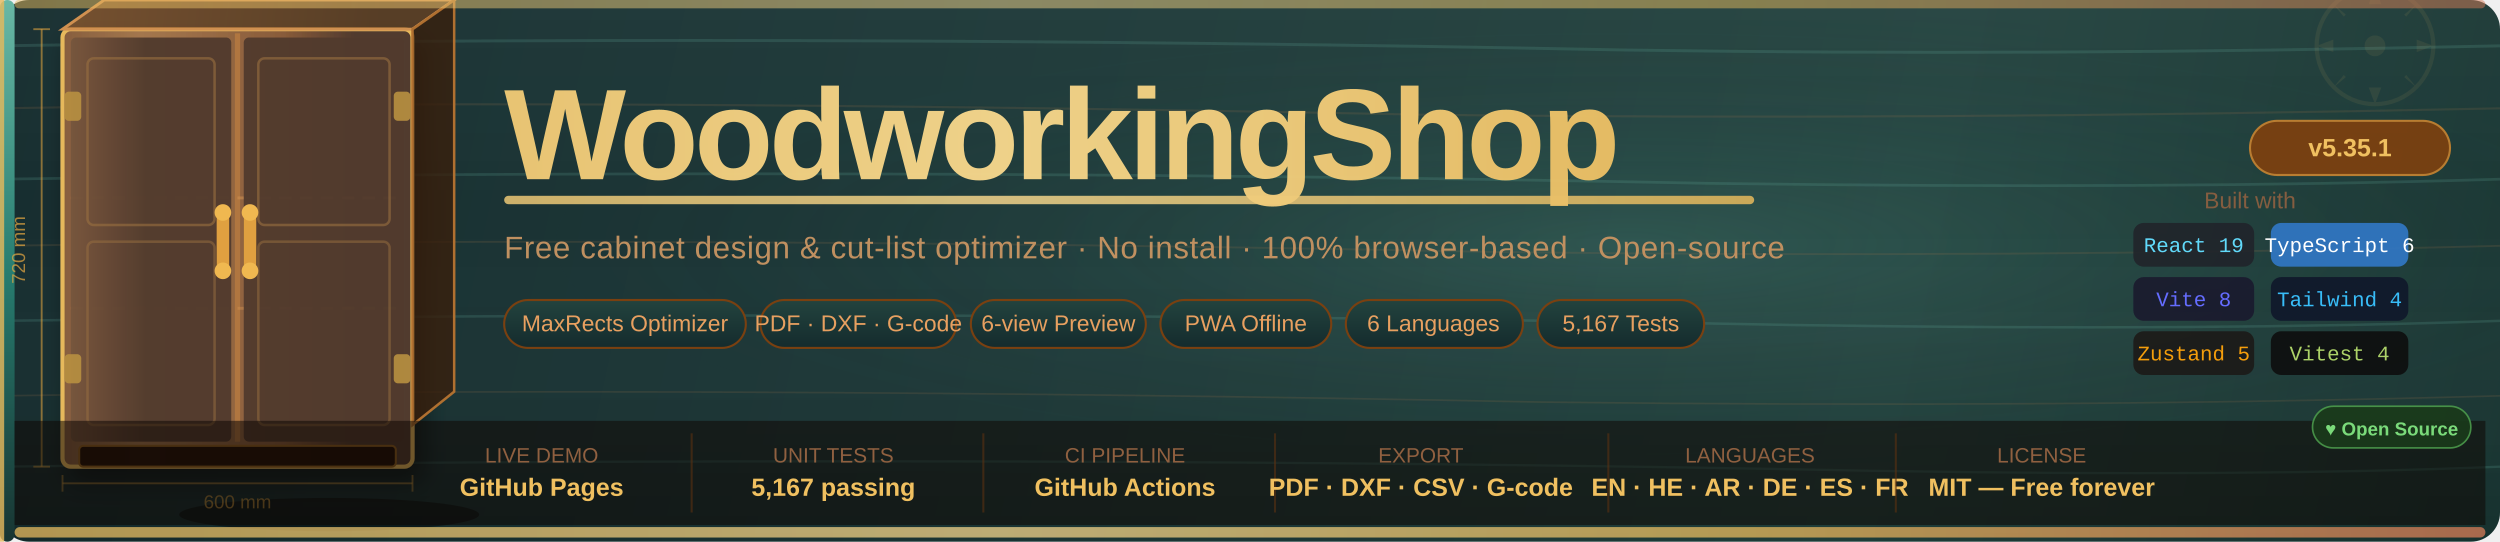
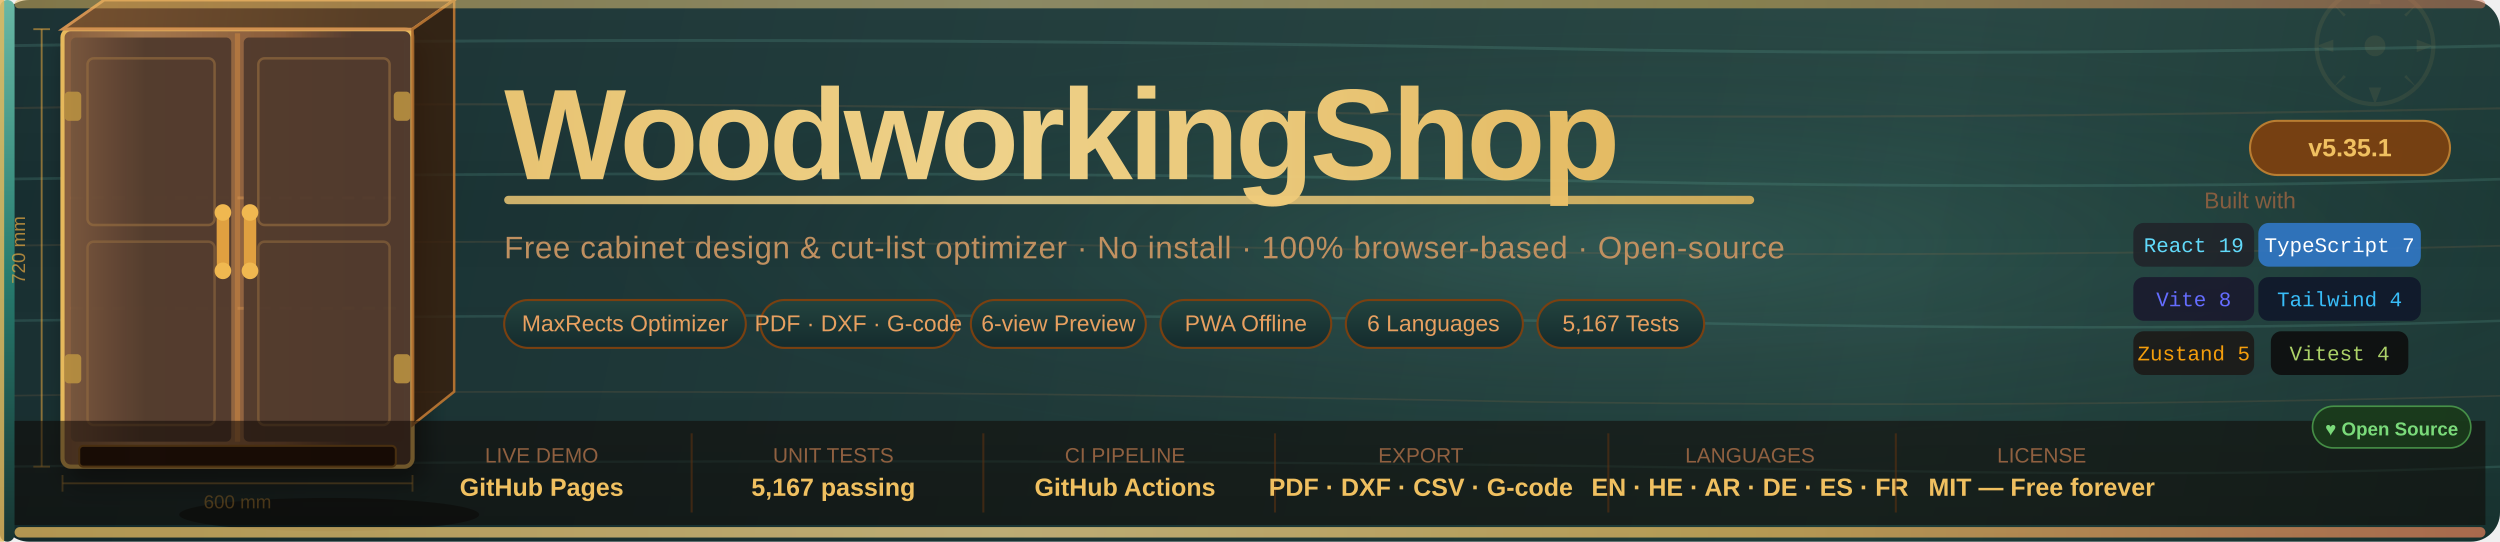
<svg xmlns="http://www.w3.org/2000/svg" viewBox="0 0 1200 260" width="1200" height="260" role="img" aria-labelledby="banner-title banner-description">
  <defs>
    <linearGradient id="bg" x1="0" y1="0" x2="1200" y2="260" gradientUnits="userSpaceOnUse">
      <stop offset="0%" stop-color="#142b2d" />
      <stop offset="35%" stop-color="#1a3535" />
      <stop offset="75%" stop-color="#21413d" />
      <stop offset="100%" stop-color="#183532" />
    </linearGradient>
    <linearGradient id="amber" x1="0" y1="0" x2="1200" y2="0" gradientUnits="userSpaceOnUse">
      <stop offset="0%" stop-color="#e6b95c" />
      <stop offset="40%" stop-color="#f2d48b" />
      <stop offset="70%" stop-color="#e6b95c" />
      <stop offset="100%" stop-color="#d77a57" />
    </linearGradient>
    <linearGradient id="acV" x1="0" y1="0" x2="0" y2="260" gradientUnits="userSpaceOnUse">
      <stop offset="0%" stop-color="#69b8a5" />
      <stop offset="50%" stop-color="#277d70" />
      <stop offset="100%" stop-color="#183532" />
    </linearGradient>
    <linearGradient id="cabFace" x1="0" y1="0" x2="170" y2="0" gradientUnits="userSpaceOnUse">
      <stop offset="0%" stop-color="#704b31" />
      <stop offset="40%" stop-color="#a4774e" />
      <stop offset="80%" stop-color="#895c3a" />
      <stop offset="100%" stop-color="#513a2d" />
    </linearGradient>
    <linearGradient id="door" x1="0" y1="0" x2="70" y2="0" gradientUnits="userSpaceOnUse">
      <stop offset="0%" stop-color="#513a2d" />
      <stop offset="45%" stop-color="#79573d" />
      <stop offset="100%" stop-color="#513a2d" />
    </linearGradient>
    <linearGradient id="isoTop" x1="0" y1="0" x2="180" y2="20" gradientUnits="userSpaceOnUse">
      <stop offset="0%" stop-color="#9a6030" />
      <stop offset="100%" stop-color="#6a4020" />
    </linearGradient>
    <radialGradient id="textGlow" cx="65%" cy="45%" r="45%" gradientUnits="objectBoundingBox">
      <stop offset="0%" stop-color="#69b8a5" stop-opacity="0.18" />
      <stop offset="100%" stop-color="#142b2d" stop-opacity="0" />
    </radialGradient>
    <linearGradient id="shine" x1="0" y1="0" x2="0" y2="1">
      <stop offset="0%" stop-color="#ffffff" stop-opacity="0.04" />
      <stop offset="40%" stop-color="#ffffff" stop-opacity="0.01" />
      <stop offset="100%" stop-color="#000000" stop-opacity="0.08" />
    </linearGradient>
    <linearGradient id="pillBg" x1="0" y1="0" x2="0" y2="1">
      <stop offset="0%" stop-color="#23433e" />
      <stop offset="100%" stop-color="#142b2d" />
    </linearGradient>
    <clipPath id="rounded">
      <rect width="1200" height="260" rx="14" />
    </clipPath>
    <filter id="cabShadow" x="-10%" y="-5%" width="130%" height="120%">
      <feDropShadow dx="4" dy="6" stdDeviation="6" flood-color="#000" flood-opacity="0.5" />
    </filter>
  </defs>
  <rect width="1200" height="260" fill="url(#bg)" rx="14" />
  <rect width="1200" height="260" fill="url(#textGlow)" rx="14" />
  <rect width="1200" height="260" fill="url(#shine)" rx="14" />
  <g clip-path="url(#rounded)" opacity="0.18">
    <path d="M0,22  Q380,16  780,24  Q980,27  1200,22" stroke="#69b8a5" stroke-width="1.4" fill="none" />
    <path d="M0,52  Q280,47  680,55  Q920,58  1200,52" stroke="#9b7048" stroke-width="1.0" fill="none" />
    <path d="M0,86  Q420,80  820,88  Q1040,91  1200,86" stroke="#69b8a5" stroke-width="1.3" fill="none" />
    <path d="M0,118 Q320,113 720,121 Q970,124 1200,118" stroke="#9b7048" stroke-width="0.9" fill="none" />
    <path d="M0,154 Q460,148 860,156 Q1060,159 1200,154" stroke="#69b8a5" stroke-width="1.2" fill="none" />
    <path d="M0,190 Q340,185 740,193 Q990,196 1200,190" stroke="#9b7048" stroke-width="0.8" fill="none" />
    <path d="M0,224 Q500,218 900,226 Q1080,229 1200,224" stroke="#69b8a5" stroke-width="1.1" fill="none" />
  </g>
  <rect x="0" y="0" width="7" height="260" fill="url(#acV)" rx="3.5" />
  <rect x="0" y="0" width="2" height="260" fill="#e6b95c" opacity="0.8" />
  <ellipse cx="158" cy="247" rx="72" ry="8" fill="#000" opacity="0.45" />
  <rect x="30" y="14" width="168" height="210" rx="4" fill="url(#cabFace)" stroke="#e6b95c" stroke-width="2" filter="url(#cabShadow)" />
  <polygon points="30,14 198,14 218,0 50,0" fill="url(#isoTop)" fill-opacity="0.75" stroke="#d09050" stroke-width="1.4" />
  <polygon points="198,14 218,0 218,188 198,204" fill="#3a1e0a" fill-opacity="0.75" stroke="#b07030" stroke-width="1.2" />
  <rect x="38" y="214" width="152" height="10" rx="2" fill="#1e0e04" stroke="#906020" stroke-width="1" opacity="0.95" />
  <line x1="114" y1="16" x2="114" y2="212" stroke="#c08040" stroke-width="2.5" opacity="0.65" />
  <line x1="34" y1="95" x2="194" y2="95" stroke="#d09050" stroke-width="1.4" stroke-dasharray="6,4" opacity="0.55" />
  <line x1="34" y1="148" x2="194" y2="148" stroke="#d09050" stroke-width="1.4" stroke-dasharray="6,4" opacity="0.45" />
  <rect x="34" y="18" width="77" height="194" rx="2.5" fill="url(#door)" opacity="0.96" />
  <rect x="42" y="28" width="61" height="80" rx="3" fill="none" stroke="#9a7040" stroke-width="1.2" opacity="0.6" />
  <rect x="42" y="116" width="61" height="88" rx="3" fill="none" stroke="#9a7040" stroke-width="1.2" opacity="0.5" />
  <rect x="104" y="102" width="6" height="28" rx="3" fill="#e0a040" />
  <circle cx="107" cy="102" r="4" fill="#f0b850" />
  <circle cx="107" cy="130" r="4" fill="#f0b850" />
  <rect x="117" y="18" width="77" height="194" rx="2.5" fill="url(#door)" opacity="0.96" />
  <rect x="124" y="28" width="63" height="80" rx="3" fill="none" stroke="#9a7040" stroke-width="1.2" opacity="0.6" />
  <rect x="124" y="116" width="63" height="88" rx="3" fill="none" stroke="#9a7040" stroke-width="1.2" opacity="0.5" />
  <rect x="117" y="102" width="6" height="28" rx="3" fill="#e0a040" />
  <circle cx="120" cy="102" r="4" fill="#f0b850" />
  <circle cx="120" cy="130" r="4" fill="#f0b850" />
  <rect x="31" y="44" width="8" height="14" rx="2" fill="#b89040" opacity="0.9" />
  <rect x="31" y="170" width="8" height="14" rx="2" fill="#b89040" opacity="0.9" />
  <rect x="189" y="44" width="8" height="14" rx="2" fill="#b89040" opacity="0.9" />
  <rect x="189" y="170" width="8" height="14" rx="2" fill="#b89040" opacity="0.9" />
  <line x1="20" y1="14" x2="20" y2="224" stroke="#e8a840" stroke-width="0.9" opacity="0.55" />
  <line x1="16" y1="14" x2="24" y2="14" stroke="#e8a840" stroke-width="0.9" opacity="0.55" />
  <line x1="16" y1="224" x2="24" y2="224" stroke="#e8a840" stroke-width="0.9" opacity="0.55" />
  <text x="12" y="120" font-family="'Segoe UI',monospace,Arial" font-size="9" fill="#e8a840" opacity="0.7" transform="rotate(-90,12,120)" text-anchor="middle">720 mm</text>
  <line x1="30" y1="232" x2="198" y2="232" stroke="#e8a840" stroke-width="0.9" opacity="0.45" />
  <line x1="30" y1="228" x2="30" y2="236" stroke="#e8a840" stroke-width="0.9" opacity="0.45" />
  <line x1="198" y1="228" x2="198" y2="236" stroke="#e8a840" stroke-width="0.9" opacity="0.45" />
  <text x="114" y="244" font-family="'Segoe UI',monospace,Arial" font-size="9" fill="#e8a840" opacity="0.6" text-anchor="middle">600 mm</text>
  <text x="242" y="86" font-family="'Segoe UI','Helvetica Neue',Arial,sans-serif" font-size="62" font-weight="800" fill="url(#amber)" letter-spacing="-2" opacity="0.98">WoodworkingShop</text>
  <rect x="242" y="94" width="600" height="4" fill="url(#amber)" rx="2" opacity="0.85" />
  <rect x="1080" y="58" width="96" height="26" rx="13" fill="#7a4010" stroke="#c08030" stroke-width="1" opacity="0.95" />
  <text x="1128" y="75" font-family="'Segoe UI',Arial,sans-serif" font-size="12" font-weight="700" fill="#f0c060" text-anchor="middle">v5.35.1</text>
  <text x="242" y="124" font-family="'Segoe UI','Helvetica Neue',Arial,sans-serif" font-size="15" fill="#c09060" letter-spacing="0.3">
    Free cabinet design &amp; cut-list optimizer  ·  No install  ·  100% browser-based  ·  Open-source
  </text>
  <rect x="242" y="144" width="116" height="23" rx="11.5" fill="url(#pillBg)" stroke="#7a4010" stroke-width="1" />
  <text x="300" y="159" font-family="'Segoe UI',Arial,sans-serif" font-size="11" fill="#e8a060" text-anchor="middle">MaxRects Optimizer</text>
  <rect x="365" y="144" width="94" height="23" rx="11.5" fill="url(#pillBg)" stroke="#7a4010" stroke-width="1" />
  <text x="412" y="159" font-family="'Segoe UI',Arial,sans-serif" font-size="11" fill="#e8a060" text-anchor="middle">PDF · DXF · G-code</text>
  <rect x="466" y="144" width="84" height="23" rx="11.5" fill="url(#pillBg)" stroke="#7a4010" stroke-width="1" />
  <text x="508" y="159" font-family="'Segoe UI',Arial,sans-serif" font-size="11" fill="#e8a060" text-anchor="middle">6-view Preview</text>
  <rect x="557" y="144" width="82" height="23" rx="11.5" fill="url(#pillBg)" stroke="#7a4010" stroke-width="1" />
  <text x="598" y="159" font-family="'Segoe UI',Arial,sans-serif" font-size="11" fill="#e8a060" text-anchor="middle">PWA Offline</text>
  <rect x="646" y="144" width="85" height="23" rx="11.5" fill="url(#pillBg)" stroke="#7a4010" stroke-width="1" />
  <text x="688" y="159" font-family="'Segoe UI',Arial,sans-serif" font-size="11" fill="#e8a060" text-anchor="middle">6 Languages</text>
  <rect x="738" y="144" width="80" height="23" rx="11.5" fill="url(#pillBg)" stroke="#7a4010" stroke-width="1" />
  <text x="778" y="159" font-family="'Segoe UI',Arial,sans-serif" font-size="11" fill="#e8a060" text-anchor="middle">5,167 Tests</text>
  <text x="1080" y="100" font-family="'Segoe UI',Arial,sans-serif" font-size="11" fill="#906040" text-anchor="middle" opacity="0.9">Built with</text>
  <rect x="1024" y="107" width="58" height="21" rx="5" fill="#20232a" opacity="0.9" />
  <text x="1053" y="121" font-family="monospace,'Courier New'" font-size="10" fill="#61dafb" text-anchor="middle">React 19</text>
-   <rect x="1090" y="107" width="66" height="21" rx="5" fill="#3178c6" opacity="0.9" />
-   <text x="1123" y="121" font-family="monospace,'Courier New'" font-size="10" fill="#fff" text-anchor="middle">TypeScript 6</text>
+   <rect x="1084" y="107" width="78" height="21" rx="5" fill="#3178c6" opacity="0.9" />
+   <text x="1123" y="121" font-family="monospace,'Courier New'" font-size="10" fill="#fff" text-anchor="middle">TypeScript 7</text>
  <rect x="1024" y="133" width="58" height="21" rx="5" fill="#1a1a2e" opacity="0.9" />
  <text x="1053" y="147" font-family="monospace,'Courier New'" font-size="10" fill="#646cff" text-anchor="middle">Vite 8</text>
-   <rect x="1090" y="133" width="66" height="21" rx="5" fill="#0f172a" opacity="0.9" />
+   <rect x="1084" y="133" width="78" height="21" rx="5" fill="#0f172a" opacity="0.9" />
  <text x="1123" y="147" font-family="monospace,'Courier New'" font-size="10" fill="#38bdf8" text-anchor="middle">Tailwind 4</text>
  <rect x="1024" y="159" width="58" height="21" rx="5" fill="#1c1917" opacity="0.9" />
  <text x="1053" y="173" font-family="monospace,'Courier New'" font-size="10" fill="#f59e0b" text-anchor="middle">Zustand 5</text>
  <rect x="1090" y="159" width="66" height="21" rx="5" fill="#0d0d0d" opacity="0.9" />
  <text x="1123" y="173" font-family="monospace,'Courier New'" font-size="10" fill="#acd268" text-anchor="middle">Vitest 4</text>
  <rect x="7" y="202" width="1186" height="50" rx="0" fill="#0e0804" opacity="0.55" />
  <text x="260" y="222" font-family="'Segoe UI',Arial,sans-serif" font-size="10" fill="#906040" text-anchor="middle">LIVE DEMO</text>
  <text x="260" y="238" font-family="'Segoe UI',Arial,sans-serif" font-size="12" font-weight="600" fill="#f0c060" text-anchor="middle">GitHub Pages</text>
  <line x1="332" y1="208" x2="332" y2="246" stroke="#5a3010" stroke-width="1" opacity="0.6" />
  <text x="400" y="222" font-family="'Segoe UI',Arial,sans-serif" font-size="10" fill="#906040" text-anchor="middle">UNIT TESTS</text>
  <text x="400" y="238" font-family="'Segoe UI',Arial,sans-serif" font-size="12" font-weight="600" fill="#f0c060" text-anchor="middle">5,167 passing</text>
  <line x1="472" y1="208" x2="472" y2="246" stroke="#5a3010" stroke-width="1" opacity="0.6" />
  <text x="540" y="222" font-family="'Segoe UI',Arial,sans-serif" font-size="10" fill="#906040" text-anchor="middle">CI PIPELINE</text>
  <text x="540" y="238" font-family="'Segoe UI',Arial,sans-serif" font-size="12" font-weight="600" fill="#f0c060" text-anchor="middle">GitHub Actions</text>
  <line x1="612" y1="208" x2="612" y2="246" stroke="#5a3010" stroke-width="1" opacity="0.6" />
  <text x="682" y="222" font-family="'Segoe UI',Arial,sans-serif" font-size="10" fill="#906040" text-anchor="middle">EXPORT</text>
  <text x="682" y="238" font-family="'Segoe UI',Arial,sans-serif" font-size="12" font-weight="600" fill="#f0c060" text-anchor="middle">PDF · DXF · CSV · G-code</text>
  <line x1="772" y1="208" x2="772" y2="246" stroke="#5a3010" stroke-width="1" opacity="0.6" />
  <text x="840" y="222" font-family="'Segoe UI',Arial,sans-serif" font-size="10" fill="#906040" text-anchor="middle">LANGUAGES</text>
  <text x="840" y="238" font-family="'Segoe UI',Arial,sans-serif" font-size="12" font-weight="600" fill="#f0c060" text-anchor="middle">EN · HE · AR · DE · ES · FR</text>
  <line x1="910" y1="208" x2="910" y2="246" stroke="#5a3010" stroke-width="1" opacity="0.6" />
  <text x="980" y="222" font-family="'Segoe UI',Arial,sans-serif" font-size="10" fill="#906040" text-anchor="middle">LICENSE</text>
  <text x="980" y="238" font-family="'Segoe UI',Arial,sans-serif" font-size="12" font-weight="600" fill="#f0c060" text-anchor="middle">MIT — Free forever</text>
  <g transform="translate(1140, 22)" opacity="0.08">
    <circle cx="0" cy="0" r="28" fill="none" stroke="#f0c060" stroke-width="2" />
    <circle cx="0" cy="0" r="5" fill="#f0c060" />
    <path d="M0,-28 L3,-20 L-3,-20 Z" fill="#f0c060" />
    <path d="M0,28 L3,20 L-3,20 Z" fill="#f0c060" />
    <path d="M28,0 L20,3 L20,-3 Z" fill="#f0c060" />
    <path d="M-28,0 L-20,3 L-20,-3 Z" fill="#f0c060" />
    <path d="M20,-20 L15,-14 L14,-15 Z" fill="#f0c060" />
    <path d="M-20,20 L-15,14 L-14,15 Z" fill="#f0c060" />
    <path d="M20,20 L14,15 L15,14 Z" fill="#f0c060" />
    <path d="M-20,-20 L-14,-15 L-15,-14 Z" fill="#f0c060" />
  </g>
  <g transform="translate(1110, 195)">
    <rect x="0" y="0" width="76" height="20" rx="10" fill="#1a3a1a" stroke="#4a9a4a" stroke-width="0.8" opacity="0.9" />
    <text x="38" y="14" font-family="'Segoe UI',Arial,sans-serif" font-size="9" font-weight="600" fill="#7ada7a" text-anchor="middle">♥ Open Source</text>
  </g>
  <rect x="7" y="0" width="1186" height="4" fill="url(#amber)" rx="2" opacity="0.5" />
  <rect x="7" y="253" width="1186" height="5" fill="url(#amber)" rx="2.5" opacity="0.75" />
</svg>
